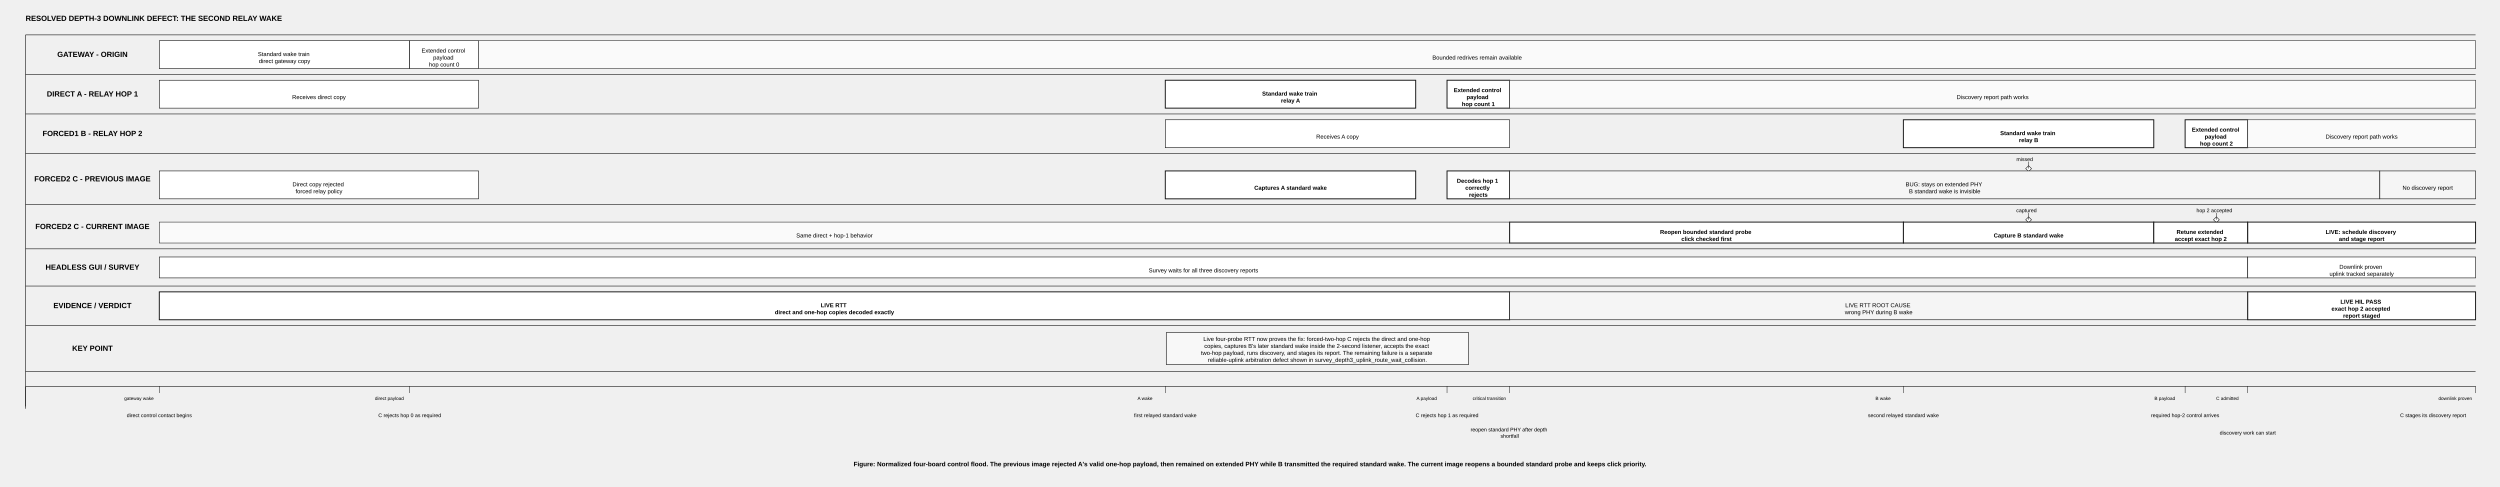
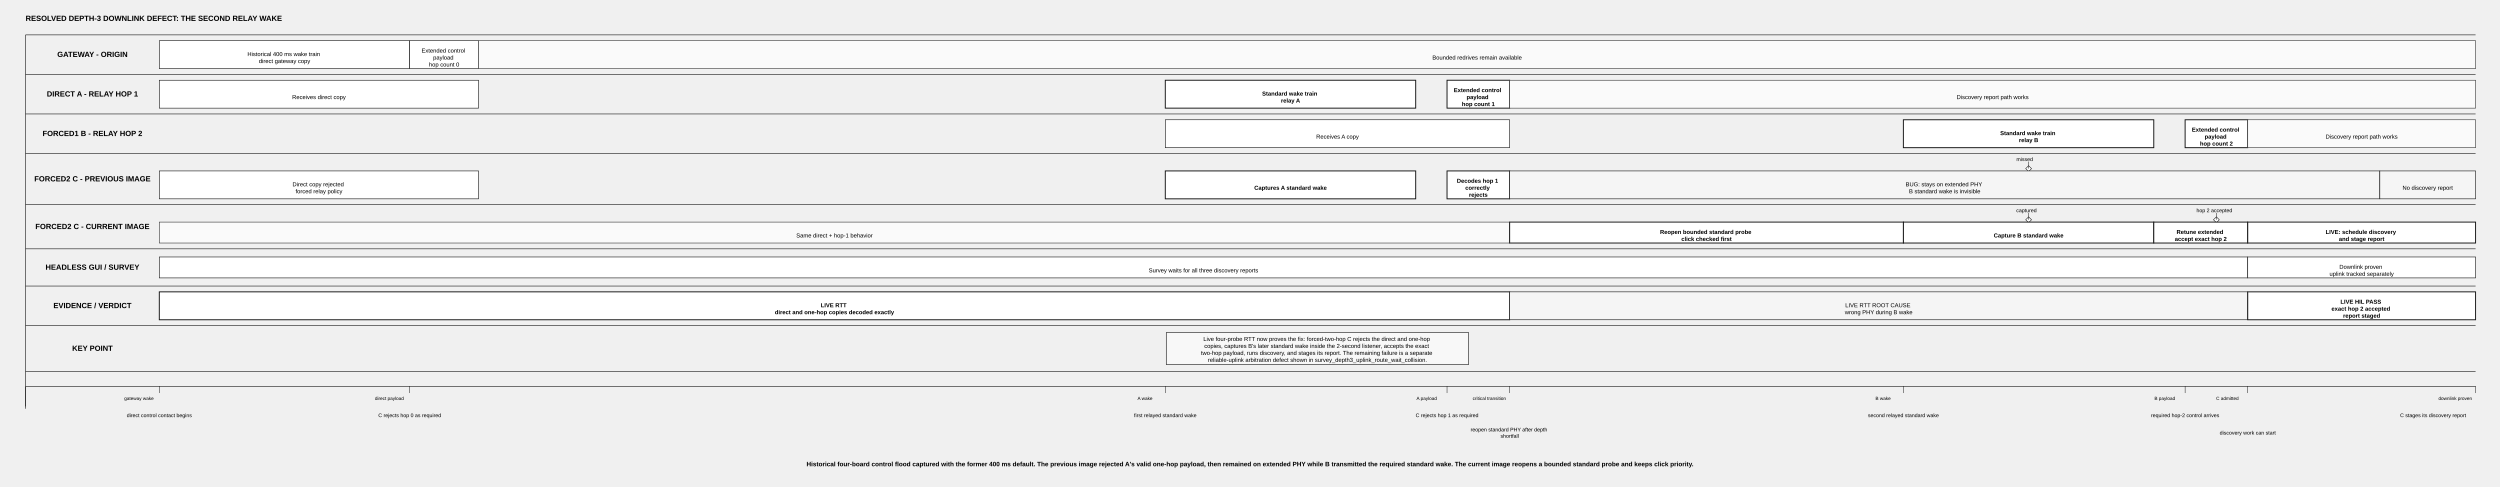
<svg xmlns="http://www.w3.org/2000/svg" width="4300" height="836" viewBox="0 0 4300 836" role="img">
  <style>
svg { background: #ffffff; font-family: Arial, Helvetica, sans-serif; color: #111111; }
.title { font-size: 13px; font-weight: 700; }
.row-label { font-size: 13px; font-weight: 700; text-anchor: middle; }
.small { font-size: 10px; }
.tiny { font-size: 9px; }
.axis-time { font-size: 8px; text-anchor: middle; }
.caption { font-size: 11px; font-weight: 700; }
.center { text-anchor: middle; }
.event-text { dominant-baseline: central; }
.major-line, .axis-line { stroke: #111111; stroke-width: 1; }
.hairline, .tick { stroke: #111111; stroke-width: 0.8; }
.box.shaded { fill: #f8f8f8; stroke: #111111; stroke-width: 1; }
.callout { fill: #ffffff; stroke: #111111; stroke-width: 0.7; }
.diamond { fill: #ffffff; stroke: #111111; stroke-width: 0.9; }
</style>
  <text x="44.0" y="36" class="title">RESOLVED DEPTH-3 DOWNLINK DEFECT: THE SECOND RELAY WAKE</text>
  <line x1="44.0" y1="60.0" x2="44.0" y2="699.0" class="major-line" />
  <line x1="44.0" y1="60.0" x2="4258.0" y2="60.0" class="major-line" />
  <text x="159.0" y="98.0" class="row-label">GATEWAY - ORIGIN</text>
  <rect x="274.0" y="70.0" width="430.7" height="48.0" fill="#ffffff" stroke="#111111" stroke-width="1" />
  <text x="489.4" y="93.0" class="small center event-text" text-anchor="middle">
-     <tspan x="489.4" dy="0.0">Standard wake train</tspan>
+     <tspan x="489.4" dy="0.0">Historical 400 ms wake train</tspan>
    <tspan x="489.4" dy="12.0">direct gateway copy</tspan>
  </text>
  <rect x="704.7" y="70.0" width="118.4" height="48.0" fill="#ffffff" stroke="#111111" stroke-width="1" />
  <text x="763.9" y="87.0" class="small center event-text" text-anchor="middle">
    <tspan x="763.9" dy="0.0">Extended control</tspan>
    <tspan x="763.9" dy="12.0">payload</tspan>
    <tspan x="763.9" dy="12.0">hop count 0</tspan>
  </text>
  <rect x="823.1" y="70.0" width="3434.9" height="48.0" fill="#fafafa" stroke="#333333" stroke-width="1" />
  <text x="2540.6" y="99.0" class="small center event-text" text-anchor="middle">
    <tspan x="2540.6" dy="0.0">Bounded redrives remain available</tspan>
  </text>
  <line x1="44.0" y1="128.0" x2="4258.0" y2="128.0" class="major-line" />
  <text x="159.0" y="166.0" class="row-label">DIRECT A - RELAY HOP 1</text>
  <rect x="274.0" y="138.0" width="549.1" height="48.0" fill="#ffffff" stroke="#111111" stroke-width="1" />
  <text x="548.6" y="167.0" class="small center event-text" text-anchor="middle">
    <tspan x="548.6" dy="0.0">Receives direct copy</tspan>
  </text>
  <rect x="2004.3" y="138.0" width="430.7" height="48.0" fill="#ffffff" stroke="#111111" stroke-width="1.6" />
  <text x="2219.7" y="161.0" class="small center event-text" text-anchor="middle" font-weight="700">
    <tspan x="2219.7" dy="0.0">Standard wake train</tspan>
    <tspan x="2219.7" dy="12.0">relay A</tspan>
  </text>
  <rect x="2488.9" y="138.0" width="107.7" height="48.0" fill="#ffffff" stroke="#111111" stroke-width="1.6" />
  <text x="2542.7" y="155.0" class="small center event-text" text-anchor="middle" font-weight="700">
    <tspan x="2542.7" dy="0.0">Extended control</tspan>
    <tspan x="2542.7" dy="12.0">payload</tspan>
    <tspan x="2542.7" dy="12.0">hop count 1</tspan>
  </text>
  <rect x="2596.6" y="138.0" width="1661.4" height="48.0" fill="#fafafa" stroke="#333333" stroke-width="1" />
  <text x="3427.3" y="167.0" class="small center event-text" text-anchor="middle">
    <tspan x="3427.3" dy="0.0">Discovery report path works</tspan>
  </text>
  <line x1="44.0" y1="196.0" x2="4258.0" y2="196.0" class="major-line" />
  <text x="159.0" y="234.0" class="row-label">FORCED1 B - RELAY HOP 2</text>
  <rect x="2004.3" y="206.0" width="592.2" height="48.0" fill="#ffffff" stroke="#111111" stroke-width="1" />
  <text x="2300.5" y="235.0" class="small center event-text" text-anchor="middle">
    <tspan x="2300.5" dy="0.0">Receives A copy</tspan>
  </text>
  <rect x="3273.8" y="206.0" width="430.7" height="48.0" fill="#ffffff" stroke="#111111" stroke-width="1.6" />
  <text x="3489.2" y="229.0" class="small center event-text" text-anchor="middle" font-weight="700">
    <tspan x="3489.2" dy="0.0">Standard wake train</tspan>
    <tspan x="3489.2" dy="12.0">relay B</tspan>
  </text>
  <rect x="3758.4" y="206.0" width="107.7" height="48.0" fill="#ffffff" stroke="#111111" stroke-width="1.6" />
  <text x="3812.2" y="223.0" class="small center event-text" text-anchor="middle" font-weight="700">
    <tspan x="3812.2" dy="0.0">Extended control</tspan>
    <tspan x="3812.2" dy="12.0">payload</tspan>
    <tspan x="3812.2" dy="12.0">hop count 2</tspan>
  </text>
  <rect x="3866.1" y="206.0" width="391.9" height="48.0" fill="#fafafa" stroke="#333333" stroke-width="1" />
  <text x="4062.0" y="235.0" class="small center event-text" text-anchor="middle">
    <tspan x="4062.0" dy="0.0">Discovery report path works</tspan>
  </text>
  <line x1="44.0" y1="264.0" x2="4258.0" y2="264.0" class="major-line" />
  <text x="159.0" y="312.0" class="row-label">FORCED2 C - PREVIOUS IMAGE</text>
  <polygon points="3489.2,285.0 3494.2,290.0 3489.2,295.0 3484.2,290.0" class="diamond" />
  <rect x="274.0" y="294.0" width="549.1" height="48.0" fill="#ffffff" stroke="#111111" stroke-width="1" />
  <text x="548.6" y="317.0" class="small center event-text" text-anchor="middle">
    <tspan x="548.6" dy="0.0">Direct copy rejected</tspan>
    <tspan x="548.6" dy="12.0">forced relay policy</tspan>
  </text>
  <rect x="2004.3" y="294.0" width="430.7" height="48.0" fill="#ffffff" stroke="#111111" stroke-width="1.6" />
  <text x="2219.7" y="323.0" class="small center event-text" text-anchor="middle" font-weight="700">
    <tspan x="2219.7" dy="0.0">Captures A standard wake</tspan>
  </text>
  <rect x="2488.9" y="294.0" width="107.7" height="48.0" fill="#ffffff" stroke="#111111" stroke-width="1.6" />
  <text x="2542.7" y="311.0" class="small center event-text" text-anchor="middle" font-weight="700">
    <tspan x="2542.7" dy="0.0">Decodes hop 1</tspan>
    <tspan x="2542.7" dy="12.0">correctly</tspan>
    <tspan x="2542.7" dy="12.0">rejects</tspan>
  </text>
  <rect x="2596.6" y="294.0" width="1496.7" height="48.0" fill="#f5f5f5" stroke="#111111" stroke-width="1" />
  <text x="3344.9" y="317.0" class="small center event-text" text-anchor="middle">
    <tspan x="3344.9" dy="0.0">BUG: stays on extended PHY</tspan>
    <tspan x="3344.9" dy="12.0">B standard wake is invisible</tspan>
  </text>
  <rect x="4093.3" y="294.0" width="164.7" height="48.0" fill="#f5f5f5" stroke="#111111" stroke-width="1" />
  <text x="4175.6" y="323.0" class="small center event-text" text-anchor="middle">
    <tspan x="4175.6" dy="0.0">No discovery report</tspan>
  </text>
  <line x1="3489.2" y1="278.0" x2="3489.2" y2="290.0" class="hairline" />
  <text x="3468.2" y="277.0" class="tiny">missed</text>
  <line x1="44.0" y1="352.0" x2="4258.0" y2="352.0" class="major-line" />
  <text x="159.0" y="394.0" class="row-label">FORCED2 C - CURRENT IMAGE</text>
  <polygon points="3489.2,373.0 3494.2,378.0 3489.2,383.0 3484.2,378.0" class="diamond" />
  <polygon points="3812.2,373.0 3817.2,378.0 3812.2,383.0 3807.2,378.0" class="diamond" />
  <rect x="274.0" y="382.0" width="2322.6" height="36.0" fill="#fafafa" stroke="#333333" stroke-width="1" />
  <text x="1435.3" y="405.0" class="small center event-text" text-anchor="middle">
    <tspan x="1435.3" dy="0.0">Same direct + hop-1 behavior</tspan>
  </text>
  <rect x="2596.6" y="382.0" width="677.3" height="36.0" fill="#ffffff" stroke="#111111" stroke-width="1.6" />
  <text x="2935.2" y="399.0" class="small center event-text" text-anchor="middle" font-weight="700">
    <tspan x="2935.2" dy="0.0">Reopen bounded standard probe</tspan>
    <tspan x="2935.2" dy="12.0">click checked first</tspan>
  </text>
  <rect x="3273.8" y="382.0" width="430.7" height="36.0" fill="#ffffff" stroke="#111111" stroke-width="1.6" />
  <text x="3489.2" y="405.0" class="small center event-text" text-anchor="middle" font-weight="700">
    <tspan x="3489.2" dy="0.0">Capture B standard wake</tspan>
  </text>
  <rect x="3704.5" y="382.0" width="161.5" height="36.0" fill="#ffffff" stroke="#111111" stroke-width="1.6" />
  <text x="3785.3" y="399.0" class="small center event-text" text-anchor="middle" font-weight="700">
    <tspan x="3785.3" dy="0.0">Retune extended</tspan>
    <tspan x="3785.3" dy="12.0">accept exact hop 2</tspan>
  </text>
  <rect x="3866.1" y="382.0" width="391.9" height="36.0" fill="#ffffff" stroke="#111111" stroke-width="1.6" />
  <text x="4062.0" y="399.0" class="small center event-text" text-anchor="middle" font-weight="700">
    <tspan x="4062.0" dy="0.0">LIVE: schedule discovery</tspan>
    <tspan x="4062.0" dy="12.0">and stage report</tspan>
  </text>
  <line x1="3489.2" y1="366.0" x2="3489.2" y2="378.0" class="hairline" />
  <text x="3468.0" y="365.0" class="tiny">captured</text>
  <line x1="3812.2" y1="366.0" x2="3812.2" y2="378.0" class="hairline" />
  <text x="3777.9" y="365.0" class="tiny">hop 2 accepted</text>
  <line x1="44.0" y1="428.0" x2="4258.0" y2="428.0" class="major-line" />
  <text x="159.0" y="464.0" class="row-label">HEADLESS GUI / SURVEY</text>
  <rect x="274.0" y="442.0" width="3592.1" height="36.0" fill="#ffffff" stroke="#111111" stroke-width="1" />
  <text x="2070.0" y="465.0" class="small center event-text" text-anchor="middle">
    <tspan x="2070.0" dy="0.0">Survey waits for all three discovery reports</tspan>
  </text>
  <rect x="3866.1" y="442.0" width="391.9" height="36.0" fill="#ffffff" stroke="#111111" stroke-width="1" />
  <text x="4062.0" y="459.0" class="small center event-text" text-anchor="middle">
    <tspan x="4062.0" dy="0.0">Downlink proven</tspan>
    <tspan x="4062.0" dy="12.0">uplink tracked separately</tspan>
  </text>
  <line x1="44.0" y1="492.0" x2="4258.0" y2="492.0" class="major-line" />
  <text x="159.0" y="530.0" class="row-label">EVIDENCE / VERDICT</text>
  <rect x="274.0" y="502.0" width="2322.6" height="48.0" fill="#ffffff" stroke="#111111" stroke-width="1.6" />
  <text x="1435.3" y="525.0" class="small center event-text" text-anchor="middle" font-weight="700">
    <tspan x="1435.3" dy="0.0">LIVE RTT</tspan>
    <tspan x="1435.3" dy="12.0">direct and one-hop copies decoded exactly</tspan>
  </text>
  <rect x="2596.6" y="502.0" width="1269.5" height="48.0" fill="#f5f5f5" stroke="#111111" stroke-width="1" />
  <text x="3231.3" y="525.0" class="small center event-text" text-anchor="middle">
    <tspan x="3231.3" dy="0.0">LIVE RTT ROOT CAUSE</tspan>
    <tspan x="3231.3" dy="12.0">wrong PHY during B wake</tspan>
  </text>
  <rect x="3866.1" y="502.0" width="391.9" height="48.0" fill="#ffffff" stroke="#111111" stroke-width="1.6" />
  <text x="4062.0" y="519.0" class="small center event-text" text-anchor="middle" font-weight="700">
    <tspan x="4062.0" dy="0.0">LIVE HIL PASS</tspan>
    <tspan x="4062.0" dy="12.0">exact hop 2 accepted</tspan>
    <tspan x="4062.0" dy="12.0">report staged</tspan>
  </text>
  <line x1="44.0" y1="560.0" x2="4258.0" y2="560.0" class="major-line" />
  <text x="159.0" y="603.5" class="row-label">KEY POINT</text>
  <rect x="2006.0" y="572.0" width="520.0" height="55.0" class="box shaded" />
  <text x="2266.0" y="586.5" class="small center" text-anchor="middle">
    <tspan x="2266.0" dy="0.0">Live four-probe RTT now proves the fix: forced-two-hop C rejects the direct and one-hop</tspan>
    <tspan x="2266.0" dy="12.0">copies, captures B's later standard wake inside the 2-second listener, accepts the exact</tspan>
    <tspan x="2266.0" dy="12.0">two-hop payload, runs discovery, and stages its report. The remaining failure is a separate</tspan>
    <tspan x="2266.0" dy="12.0">reliable-uplink arbitration defect shown in survey_depth3_uplink_route_wait_collision.</tspan>
  </text>
  <line x1="44.0" y1="639.0" x2="4258.0" y2="639.0" class="major-line" />
  <line x1="44.0" y1="665.0" x2="44.0" y2="703.0" class="major-line" />
  <line x1="44.0" y1="665.0" x2="4258.0" y2="665.0" class="axis-line" />
  <line x1="274.0" y1="664.0" x2="274.0" y2="676.0" class="tick" />
  <line x1="704.7" y1="664.0" x2="704.7" y2="676.0" class="tick" />
  <line x1="2004.3" y1="664.0" x2="2004.3" y2="676.0" class="tick" />
  <line x1="2488.9" y1="664.0" x2="2488.9" y2="676.0" class="tick" />
  <line x1="2596.6" y1="664.0" x2="2596.6" y2="676.0" class="tick" />
  <line x1="3273.8" y1="664.0" x2="3273.8" y2="676.0" class="tick" />
  <line x1="3758.4" y1="664.0" x2="3758.4" y2="676.0" class="tick" />
  <line x1="3866.1" y1="664.0" x2="3866.1" y2="676.0" class="tick" />
  <line x1="4258.0" y1="664.0" x2="4258.0" y2="676.0" class="tick" />
  <text x="239.0" y="688.0" class="axis-time">gateway wake</text>
  <text x="669.7" y="688.0" class="axis-time">direct payload</text>
  <text x="1969.4" y="688.0" class="axis-time">A wake</text>
  <text x="2453.9" y="688.0" class="axis-time">A payload</text>
  <text x="2561.6" y="688.0" class="axis-time">critical transition</text>
  <text x="3238.9" y="688.0" class="axis-time">B wake</text>
  <text x="3723.4" y="688.0" class="axis-time">B payload</text>
  <text x="3831.1" y="688.0" class="axis-time">C admitted</text>
  <text x="4223.0" y="688.0" class="axis-time">downlink proven</text>
  <text x="274.0" y="717.5" class="tiny center" text-anchor="middle">
    <tspan x="274.0" dy="0.0">direct control contact begins</tspan>
  </text>
  <text x="704.7" y="717.5" class="tiny center" text-anchor="middle">
    <tspan x="704.7" dy="0.0">C rejects hop 0 as required</tspan>
  </text>
  <text x="2004.3" y="717.5" class="tiny center" text-anchor="middle">
    <tspan x="2004.3" dy="0.0">first relayed standard wake</tspan>
  </text>
  <text x="2488.9" y="717.5" class="tiny center" text-anchor="middle">
    <tspan x="2488.9" dy="0.0">C rejects hop 1 as required</tspan>
  </text>
  <text x="2596.6" y="742.0" class="tiny center" text-anchor="middle">
    <tspan x="2596.6" dy="0.0">reopen standard PHY after depth</tspan>
    <tspan x="2596.6" dy="11.0">shortfall</tspan>
  </text>
  <text x="3273.8" y="717.5" class="tiny center" text-anchor="middle">
    <tspan x="3273.8" dy="0.0">second relayed standard wake</tspan>
  </text>
  <text x="3758.4" y="717.5" class="tiny center" text-anchor="middle">
    <tspan x="3758.4" dy="0.0">required hop-2 control arrives</tspan>
  </text>
  <text x="3866.1" y="747.5" class="tiny center" text-anchor="middle">
    <tspan x="3866.1" dy="0.0">discovery work can start</tspan>
  </text>
  <text x="4184.9" y="717.5" class="tiny center" text-anchor="middle">
    <tspan x="4184.9" dy="0.0">C stages its discovery report</tspan>
  </text>
  <text x="2150.0" y="802.0" class="caption center" text-anchor="middle">
-     <tspan x="2150.0" dy="0.0">Figure: Normalized four-board control flood. The previous image rejected A's valid one-hop payload, then remained on extended PHY while B transmitted the required standard wake. The current image reopens a bounded standard probe and keeps click priority.</tspan>
+     <tspan x="2150.0" dy="0.0">Historical four-board control flood captured with the former 400 ms default. The previous image rejected A's valid one-hop payload, then remained on extended PHY while B transmitted the required standard wake. The current image reopens a bounded standard probe and keeps click priority.</tspan>
  </text>
</svg>
